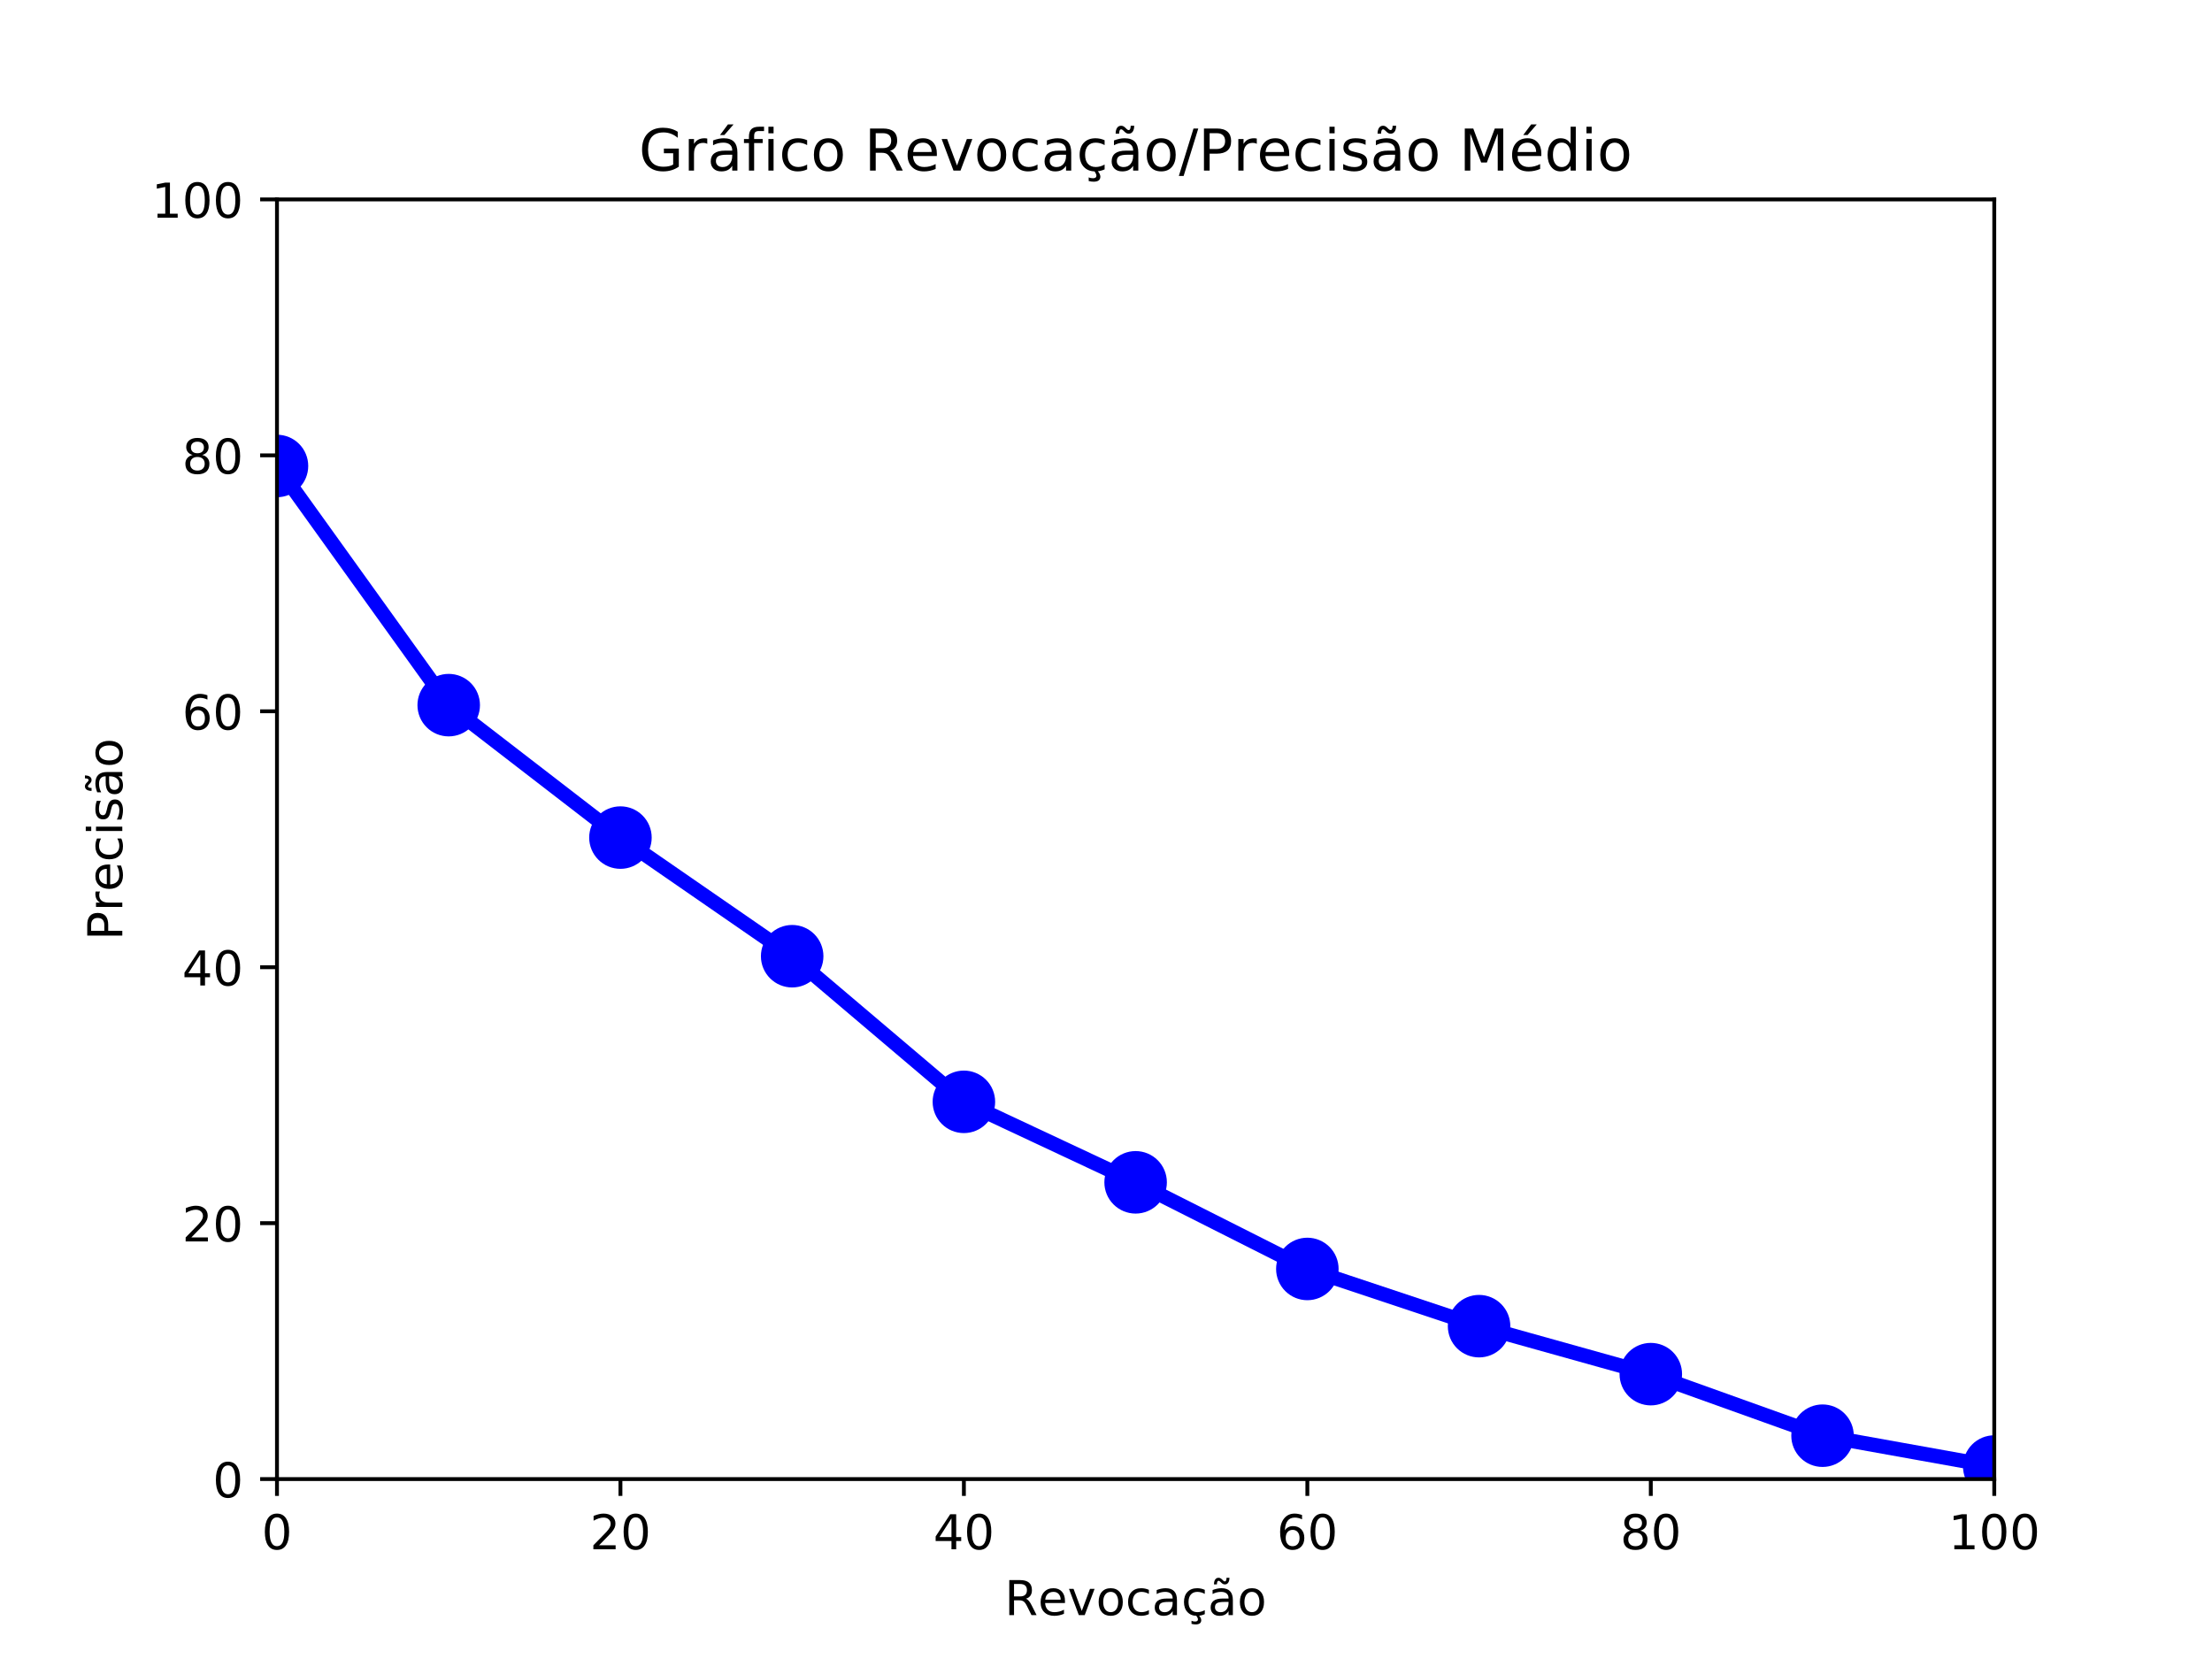
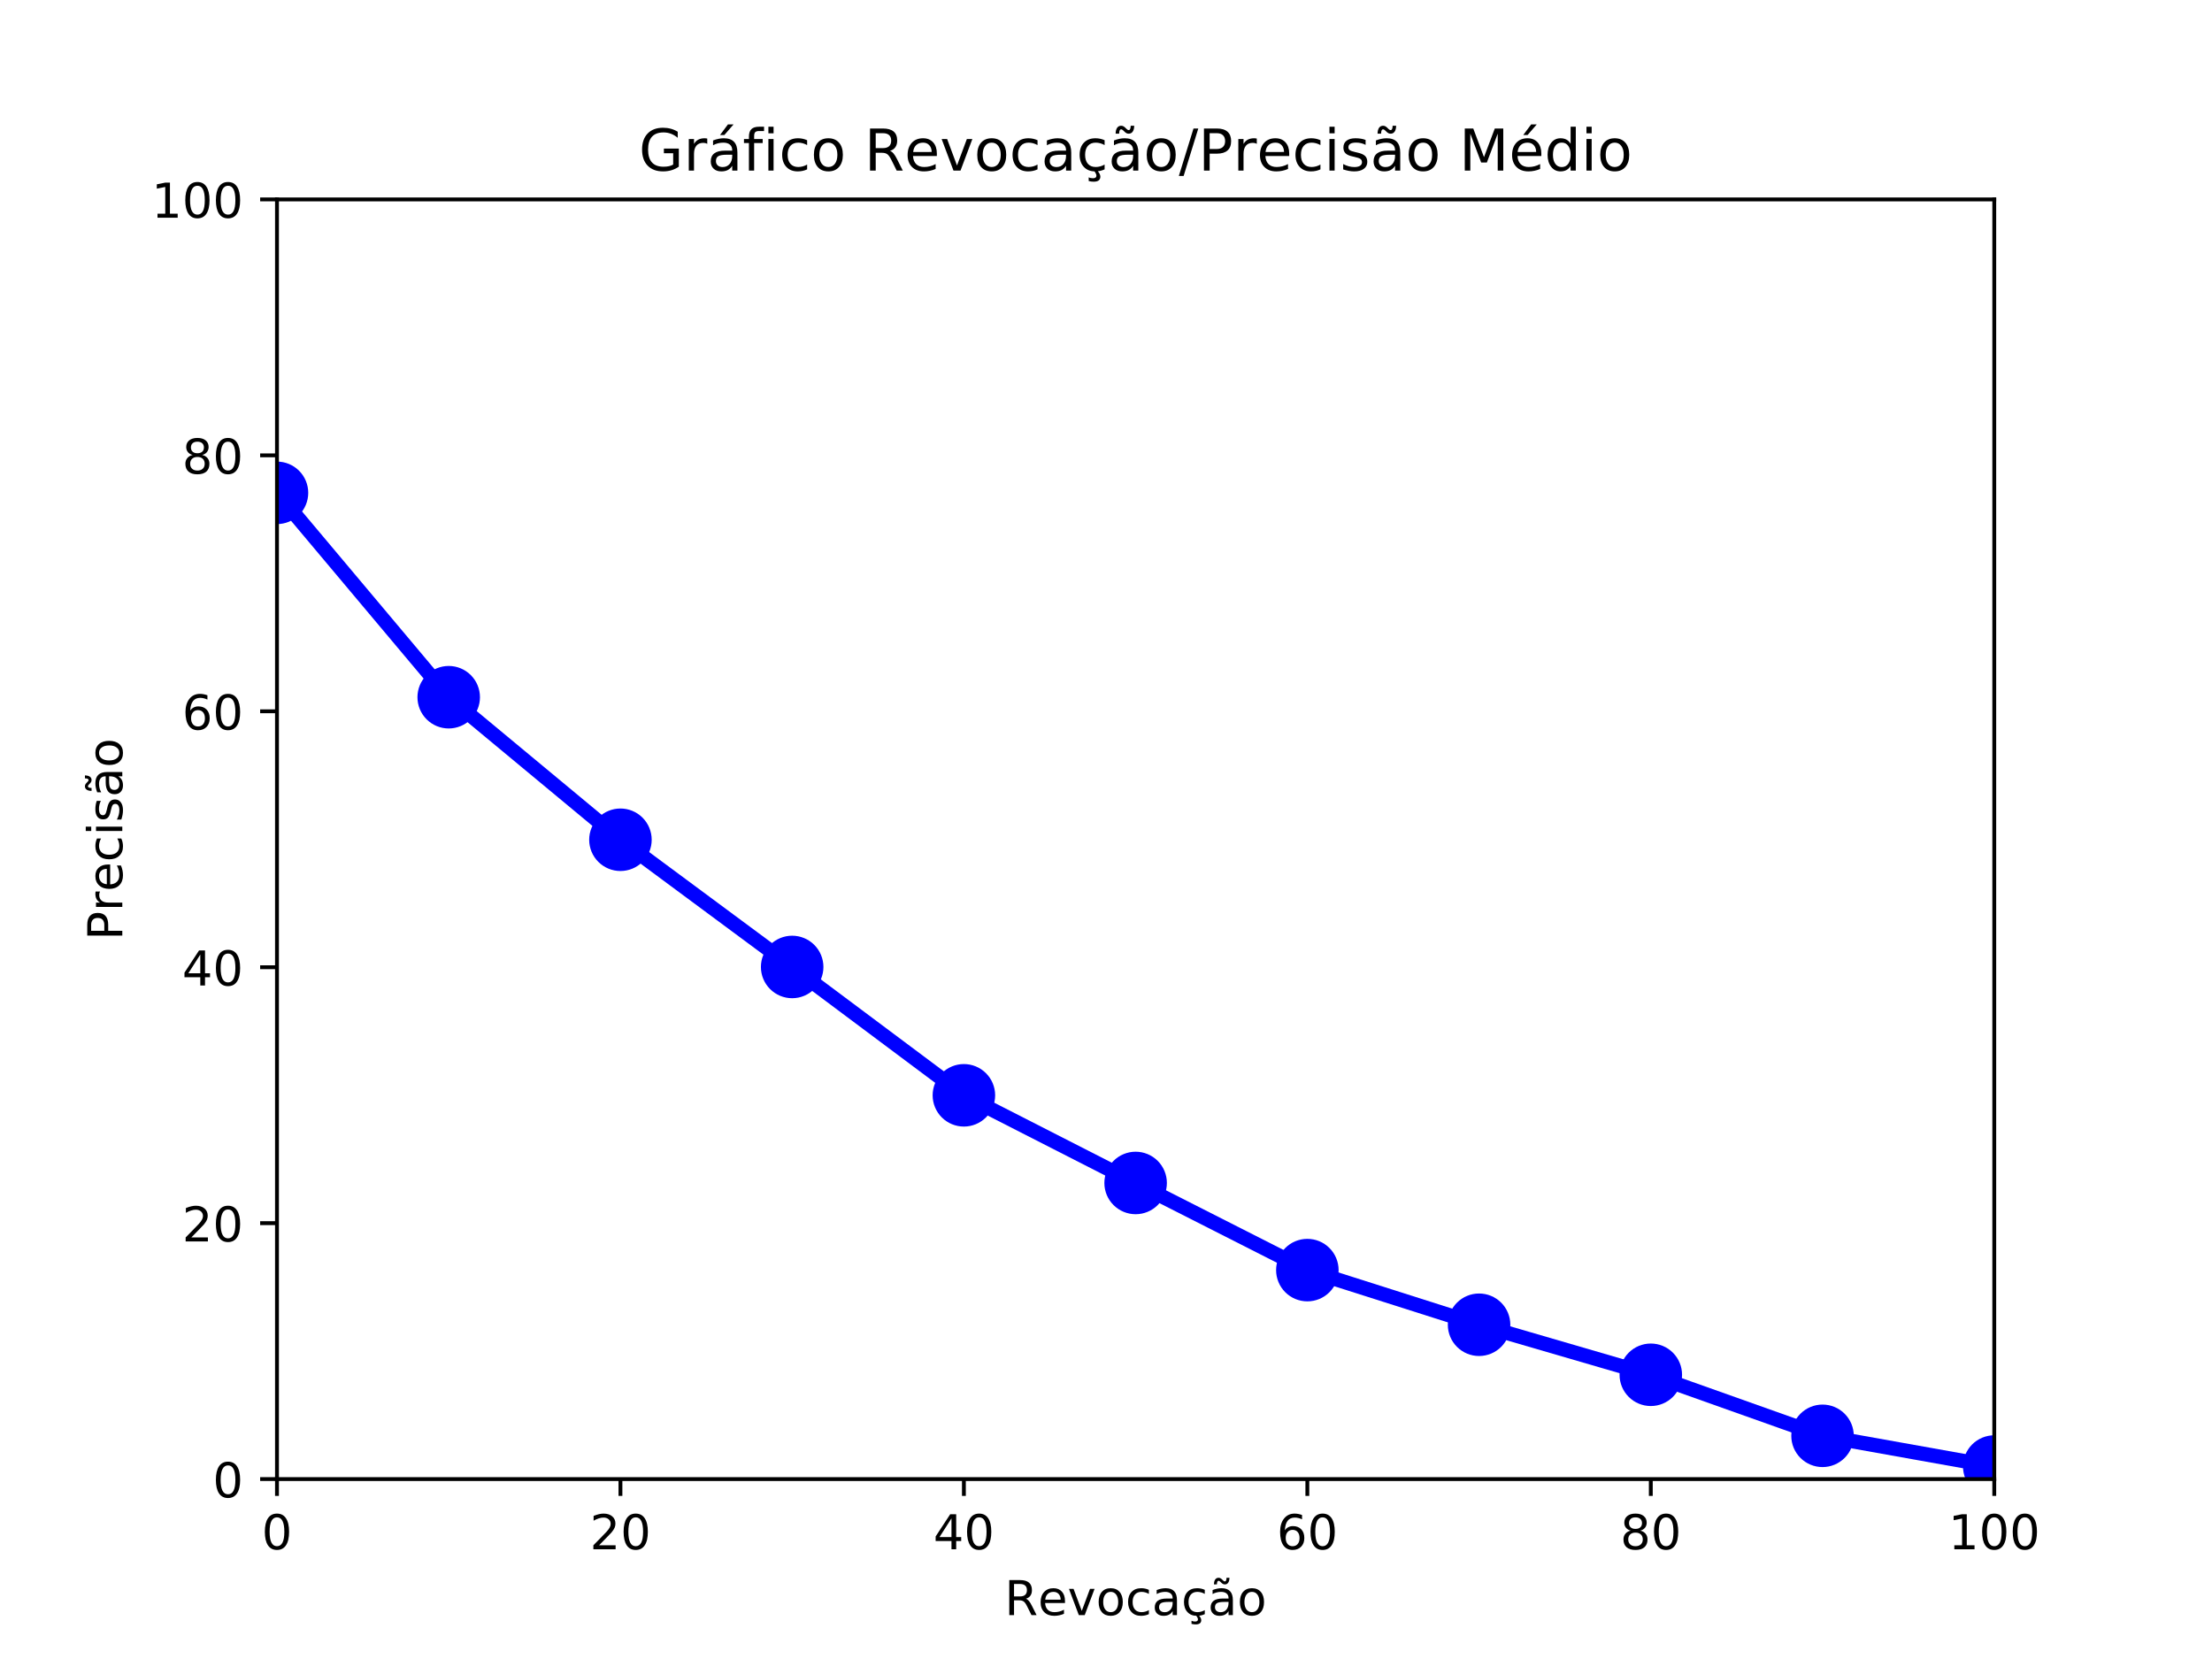
<svg xmlns="http://www.w3.org/2000/svg" xmlns:xlink="http://www.w3.org/1999/xlink" height="345pt" version="1.1" viewBox="0 0 460 345" width="460pt">
  <defs>
    <style type="text/css">
*{stroke-linecap:butt;stroke-linejoin:round;}
  </style>
  </defs>
  <g id="figure_1">
    <g id="patch_1">
      <path d="M 0 345.6  L 460.8 345.6  L 460.8 0  L 0 0  z " style="fill:#ffffff;" />
    </g>
    <g id="axes_1">
      <g id="patch_2">
        <path d="M 57.6 307.584  L 414.72 307.584  L 414.72 41.472  L 57.6 41.472  z " style="fill:#ffffff;" />
      </g>
      <g id="matplotlib.axis_1">
        <g id="xtick_1">
          <g id="line2d_1">
            <defs>
-               <path d="M 0 0  L 0 3.5  " id="mf29011a0fb" style="stroke:#000000;stroke-width:0.8;" />
-             </defs>
-             <g>
-               <use style="stroke:#000000;stroke-width:0.8;" x="57.6" xlink:href="#mf29011a0fb" y="307.584" />
+               <path d="M 0 0  L 0 3.5  " id="m88902eb412" style="stroke:#000000;stroke-width:0.8;" />
+             </defs>
+             <g>
+               <use style="stroke:#000000;stroke-width:0.8;" x="57.6" xlink:href="#m88902eb412" y="307.584" />
            </g>
          </g>
          <g id="text_1">
            <defs>
              <path d="M 31.781 66.406  Q 24.172 66.406 20.328 58.906  Q 16.5 51.422 16.5 36.375  Q 16.5 21.391 20.328 13.891  Q 24.172 6.391 31.781 6.391  Q 39.453 6.391 43.281 13.891  Q 47.125 21.391 47.125 36.375  Q 47.125 51.422 43.281 58.906  Q 39.453 66.406 31.781 66.406  z M 31.781 74.219  Q 44.047 74.219 50.516 64.516  Q 56.984 54.828 56.984 36.375  Q 56.984 17.969 50.516 8.266  Q 44.047 -1.422 31.781 -1.422  Q 19.531 -1.422 13.062 8.266  Q 6.594 17.969 6.594 36.375  Q 6.594 54.828 13.062 64.516  Q 19.531 74.219 31.781 74.219  z " id="DejaVuSans-30" />
            </defs>
            <g transform="translate(54.41875 322.1824)scale(0.1 -0.1)">
              <use xlink:href="#DejaVuSans-30" />
            </g>
          </g>
        </g>
        <g id="xtick_2">
          <g id="line2d_2">
            <g>
-               <use style="stroke:#000000;stroke-width:0.8;" x="129.024" xlink:href="#mf29011a0fb" y="307.584" />
+               <use style="stroke:#000000;stroke-width:0.8;" x="129.024" xlink:href="#m88902eb412" y="307.584" />
            </g>
          </g>
          <g id="text_2">
            <defs>
              <path d="M 19.188 8.297  L 53.609 8.297  L 53.609 0  L 7.328 0  L 7.328 8.297  Q 12.938 14.109 22.625 23.891  Q 32.328 33.688 34.812 36.531  Q 39.547 41.844 41.422 45.531  Q 43.312 49.219 43.312 52.781  Q 43.312 58.594 39.234 62.25  Q 35.156 65.922 28.609 65.922  Q 23.969 65.922 18.812 64.312  Q 13.672 62.703 7.812 59.422  L 7.812 69.391  Q 13.766 71.781 18.938 73  Q 24.125 74.219 28.422 74.219  Q 39.75 74.219 46.484 68.547  Q 53.219 62.891 53.219 53.422  Q 53.219 48.922 51.531 44.891  Q 49.859 40.875 45.406 35.406  Q 44.188 33.984 37.641 27.219  Q 31.109 20.453 19.188 8.297  z " id="DejaVuSans-32" />
            </defs>
            <g transform="translate(122.6615 322.1824)scale(0.1 -0.1)">
              <use xlink:href="#DejaVuSans-32" />
              <use x="63.623" xlink:href="#DejaVuSans-30" />
            </g>
          </g>
        </g>
        <g id="xtick_3">
          <g id="line2d_3">
            <g>
-               <use style="stroke:#000000;stroke-width:0.8;" x="200.448" xlink:href="#mf29011a0fb" y="307.584" />
+               <use style="stroke:#000000;stroke-width:0.8;" x="200.448" xlink:href="#m88902eb412" y="307.584" />
            </g>
          </g>
          <g id="text_3">
            <defs>
              <path d="M 37.797 64.312  L 12.891 25.391  L 37.797 25.391  z M 35.203 72.906  L 47.609 72.906  L 47.609 25.391  L 58.016 25.391  L 58.016 17.188  L 47.609 17.188  L 47.609 0  L 37.797 0  L 37.797 17.188  L 4.891 17.188  L 4.891 26.703  z " id="DejaVuSans-34" />
            </defs>
            <g transform="translate(194.0855 322.1824)scale(0.1 -0.1)">
              <use xlink:href="#DejaVuSans-34" />
              <use x="63.623" xlink:href="#DejaVuSans-30" />
            </g>
          </g>
        </g>
        <g id="xtick_4">
          <g id="line2d_4">
            <g>
-               <use style="stroke:#000000;stroke-width:0.8;" x="271.872" xlink:href="#mf29011a0fb" y="307.584" />
+               <use style="stroke:#000000;stroke-width:0.8;" x="271.872" xlink:href="#m88902eb412" y="307.584" />
            </g>
          </g>
          <g id="text_4">
            <defs>
              <path d="M 33.016 40.375  Q 26.375 40.375 22.484 35.828  Q 18.609 31.297 18.609 23.391  Q 18.609 15.531 22.484 10.953  Q 26.375 6.391 33.016 6.391  Q 39.656 6.391 43.531 10.953  Q 47.406 15.531 47.406 23.391  Q 47.406 31.297 43.531 35.828  Q 39.656 40.375 33.016 40.375  z M 52.594 71.297  L 52.594 62.312  Q 48.875 64.062 45.094 64.984  Q 41.312 65.922 37.594 65.922  Q 27.828 65.922 22.672 59.328  Q 17.531 52.734 16.797 39.406  Q 19.672 43.656 24.016 45.922  Q 28.375 48.188 33.594 48.188  Q 44.578 48.188 50.953 41.516  Q 57.328 34.859 57.328 23.391  Q 57.328 12.156 50.688 5.359  Q 44.047 -1.422 33.016 -1.422  Q 20.359 -1.422 13.672 8.266  Q 6.984 17.969 6.984 36.375  Q 6.984 53.656 15.188 63.938  Q 23.391 74.219 37.203 74.219  Q 40.922 74.219 44.703 73.484  Q 48.484 72.75 52.594 71.297  z " id="DejaVuSans-36" />
            </defs>
            <g transform="translate(265.5095 322.1824)scale(0.1 -0.1)">
              <use xlink:href="#DejaVuSans-36" />
              <use x="63.623" xlink:href="#DejaVuSans-30" />
            </g>
          </g>
        </g>
        <g id="xtick_5">
          <g id="line2d_5">
            <g>
-               <use style="stroke:#000000;stroke-width:0.8;" x="343.296" xlink:href="#mf29011a0fb" y="307.584" />
+               <use style="stroke:#000000;stroke-width:0.8;" x="343.296" xlink:href="#m88902eb412" y="307.584" />
            </g>
          </g>
          <g id="text_5">
            <defs>
              <path d="M 31.781 34.625  Q 24.75 34.625 20.719 30.859  Q 16.703 27.094 16.703 20.516  Q 16.703 13.922 20.719 10.156  Q 24.75 6.391 31.781 6.391  Q 38.812 6.391 42.859 10.172  Q 46.922 13.969 46.922 20.516  Q 46.922 27.094 42.891 30.859  Q 38.875 34.625 31.781 34.625  z M 21.922 38.812  Q 15.578 40.375 12.031 44.719  Q 8.5 49.078 8.5 55.328  Q 8.5 64.062 14.719 69.141  Q 20.953 74.219 31.781 74.219  Q 42.672 74.219 48.875 69.141  Q 55.078 64.062 55.078 55.328  Q 55.078 49.078 51.531 44.719  Q 48 40.375 41.703 38.812  Q 48.828 37.156 52.797 32.312  Q 56.781 27.484 56.781 20.516  Q 56.781 9.906 50.312 4.234  Q 43.844 -1.422 31.781 -1.422  Q 19.734 -1.422 13.25 4.234  Q 6.781 9.906 6.781 20.516  Q 6.781 27.484 10.781 32.312  Q 14.797 37.156 21.922 38.812  z M 18.312 54.391  Q 18.312 48.734 21.844 45.562  Q 25.391 42.391 31.781 42.391  Q 38.141 42.391 41.719 45.562  Q 45.312 48.734 45.312 54.391  Q 45.312 60.062 41.719 63.234  Q 38.141 66.406 31.781 66.406  Q 25.391 66.406 21.844 63.234  Q 18.312 60.062 18.312 54.391  z " id="DejaVuSans-38" />
            </defs>
            <g transform="translate(336.9335 322.1824)scale(0.1 -0.1)">
              <use xlink:href="#DejaVuSans-38" />
              <use x="63.623" xlink:href="#DejaVuSans-30" />
            </g>
          </g>
        </g>
        <g id="xtick_6">
          <g id="line2d_6">
            <g>
-               <use style="stroke:#000000;stroke-width:0.8;" x="414.72" xlink:href="#mf29011a0fb" y="307.584" />
+               <use style="stroke:#000000;stroke-width:0.8;" x="414.72" xlink:href="#m88902eb412" y="307.584" />
            </g>
          </g>
          <g id="text_6">
            <defs>
              <path d="M 12.406 8.297  L 28.516 8.297  L 28.516 63.922  L 10.984 60.406  L 10.984 69.391  L 28.422 72.906  L 38.281 72.906  L 38.281 8.297  L 54.391 8.297  L 54.391 0  L 12.406 0  z " id="DejaVuSans-31" />
            </defs>
            <g transform="translate(405.1762 322.1824)scale(0.1 -0.1)">
              <use xlink:href="#DejaVuSans-31" />
              <use x="63.623" xlink:href="#DejaVuSans-30" />
              <use x="127.246" xlink:href="#DejaVuSans-30" />
            </g>
          </g>
        </g>
        <g id="text_7">
          <defs>
            <path d="M 44.391 34.188  Q 47.562 33.109 50.562 29.594  Q 53.562 26.078 56.594 19.922  L 66.609 0  L 56 0  L 46.688 18.703  Q 43.062 26.031 39.672 28.422  Q 36.281 30.812 30.422 30.812  L 19.672 30.812  L 19.672 0  L 9.812 0  L 9.812 72.906  L 32.078 72.906  Q 44.578 72.906 50.734 67.672  Q 56.891 62.453 56.891 51.906  Q 56.891 45.016 53.688 40.469  Q 50.484 35.938 44.391 34.188  z M 19.672 64.797  L 19.672 38.922  L 32.078 38.922  Q 39.203 38.922 42.844 42.219  Q 46.484 45.516 46.484 51.906  Q 46.484 58.297 42.844 61.547  Q 39.203 64.797 32.078 64.797  z " id="DejaVuSans-52" />
            <path d="M 56.203 29.594  L 56.203 25.203  L 14.891 25.203  Q 15.484 15.922 20.484 11.062  Q 25.484 6.203 34.422 6.203  Q 39.594 6.203 44.453 7.469  Q 49.312 8.734 54.109 11.281  L 54.109 2.781  Q 49.266 0.734 44.188 -0.344  Q 39.109 -1.422 33.891 -1.422  Q 20.797 -1.422 13.156 6.188  Q 5.516 13.812 5.516 26.812  Q 5.516 40.234 12.766 48.109  Q 20.016 56 32.328 56  Q 43.359 56 49.781 48.891  Q 56.203 41.797 56.203 29.594  z M 47.219 32.234  Q 47.125 39.594 43.094 43.984  Q 39.062 48.391 32.422 48.391  Q 24.906 48.391 20.391 44.141  Q 15.875 39.891 15.188 32.172  z " id="DejaVuSans-65" />
            <path d="M 2.984 54.688  L 12.5 54.688  L 29.594 8.797  L 46.688 54.688  L 56.203 54.688  L 35.688 0  L 23.484 0  z " id="DejaVuSans-76" />
            <path d="M 30.609 48.391  Q 23.391 48.391 19.188 42.75  Q 14.984 37.109 14.984 27.297  Q 14.984 17.484 19.156 11.844  Q 23.344 6.203 30.609 6.203  Q 37.797 6.203 41.984 11.859  Q 46.188 17.531 46.188 27.297  Q 46.188 37.016 41.984 42.703  Q 37.797 48.391 30.609 48.391  z M 30.609 56  Q 42.328 56 49.016 48.375  Q 55.719 40.766 55.719 27.297  Q 55.719 13.875 49.016 6.219  Q 42.328 -1.422 30.609 -1.422  Q 18.844 -1.422 12.172 6.219  Q 5.516 13.875 5.516 27.297  Q 5.516 40.766 12.172 48.375  Q 18.844 56 30.609 56  z " id="DejaVuSans-6f" />
            <path d="M 48.781 52.594  L 48.781 44.188  Q 44.969 46.297 41.141 47.344  Q 37.312 48.391 33.406 48.391  Q 24.656 48.391 19.812 42.844  Q 14.984 37.312 14.984 27.297  Q 14.984 17.281 19.812 11.734  Q 24.656 6.203 33.406 6.203  Q 37.312 6.203 41.141 7.25  Q 44.969 8.297 48.781 10.406  L 48.781 2.094  Q 45.016 0.344 40.984 -0.531  Q 36.969 -1.422 32.422 -1.422  Q 20.062 -1.422 12.781 6.344  Q 5.516 14.109 5.516 27.297  Q 5.516 40.672 12.859 48.328  Q 20.219 56 33.016 56  Q 37.156 56 41.109 55.141  Q 45.062 54.297 48.781 52.594  z " id="DejaVuSans-63" />
            <path d="M 34.281 27.484  Q 23.391 27.484 19.188 25  Q 14.984 22.516 14.984 16.5  Q 14.984 11.719 18.141 8.906  Q 21.297 6.109 26.703 6.109  Q 34.188 6.109 38.703 11.406  Q 43.219 16.703 43.219 25.484  L 43.219 27.484  z M 52.203 31.203  L 52.203 0  L 43.219 0  L 43.219 8.297  Q 40.141 3.328 35.547 0.953  Q 30.953 -1.422 24.312 -1.422  Q 15.922 -1.422 10.953 3.297  Q 6 8.016 6 15.922  Q 6 25.141 12.172 29.828  Q 18.359 34.516 30.609 34.516  L 43.219 34.516  L 43.219 35.406  Q 43.219 41.609 39.141 45  Q 35.062 48.391 27.688 48.391  Q 23 48.391 18.547 47.266  Q 14.109 46.141 10.016 43.891  L 10.016 52.203  Q 14.938 54.109 19.578 55.047  Q 24.219 56 28.609 56  Q 40.484 56 46.344 49.844  Q 52.203 43.703 52.203 31.203  z " id="DejaVuSans-61" />
            <path d="M 48.781 52.594  L 48.781 44.188  Q 44.969 46.297 41.141 47.344  Q 37.312 48.391 33.406 48.391  Q 24.656 48.391 19.812 42.844  Q 14.984 37.312 14.984 27.297  Q 14.984 17.281 19.812 11.734  Q 24.656 6.203 33.406 6.203  Q 37.312 6.203 41.141 7.25  Q 44.969 8.297 48.781 10.406  L 48.781 2.094  Q 45.016 0.344 40.984 -0.531  Q 36.969 -1.422 32.422 -1.422  Q 20.062 -1.422 12.781 6.344  Q 5.516 14.109 5.516 27.297  Q 5.516 40.672 12.859 48.328  Q 20.219 56 33.016 56  Q 37.156 56 41.109 55.141  Q 45.062 54.297 48.781 52.594  z M 36.109 0  Q 38.781 -3.031 40.094 -5.594  Q 41.422 -8.156 41.422 -10.5  Q 41.422 -14.844 38.484 -17.062  Q 35.562 -19.281 29.797 -19.281  Q 27.562 -19.281 25.438 -18.984  Q 23.312 -18.703 21.203 -18.109  L 21.203 -11.719  Q 22.875 -12.547 24.672 -12.906  Q 26.484 -13.281 28.781 -13.281  Q 31.656 -13.281 33.125 -12.109  Q 34.594 -10.938 34.594 -8.688  Q 34.594 -7.234 33.531 -5.109  Q 32.484 -2.984 30.297 0  z " id="DejaVuSans-e7" />
            <path d="M 34.281 27.484  Q 23.391 27.484 19.188 25  Q 14.984 22.516 14.984 16.5  Q 14.984 11.719 18.141 8.906  Q 21.297 6.109 26.703 6.109  Q 34.188 6.109 38.703 11.406  Q 43.219 16.703 43.219 25.484  L 43.219 27.484  z M 52.203 31.203  L 52.203 0  L 43.219 0  L 43.219 8.297  Q 40.141 3.328 35.547 0.953  Q 30.953 -1.422 24.312 -1.422  Q 15.922 -1.422 10.953 3.297  Q 6 8.016 6 15.922  Q 6 25.141 12.172 29.828  Q 18.359 34.516 30.609 34.516  L 43.219 34.516  L 43.219 35.406  Q 43.219 41.609 39.141 45  Q 35.062 48.391 27.688 48.391  Q 23 48.391 18.547 47.266  Q 14.109 46.141 10.016 43.891  L 10.016 52.203  Q 14.938 54.109 19.578 55.047  Q 24.219 56 28.609 56  Q 40.484 56 46.344 49.844  Q 52.203 43.703 52.203 31.203  z M 28.812 66.891  L 26.016 69.578  Q 24.953 70.562 24.141 71.016  Q 23.344 71.484 22.703 71.484  Q 20.844 71.484 19.969 69.703  Q 19.094 67.922 18.984 63.922  L 12.891 63.922  Q 12.984 70.516 15.469 74.094  Q 17.969 77.688 22.406 77.688  Q 24.266 77.688 25.828 77  Q 27.391 76.312 29.203 74.703  L 31.984 72.016  Q 33.047 71.047 33.859 70.578  Q 34.672 70.125 35.297 70.125  Q 37.156 70.125 38.031 71.906  Q 38.906 73.688 39.016 77.688  L 45.109 77.688  Q 45.016 71.094 42.516 67.5  Q 40.031 63.922 35.594 63.922  Q 33.734 63.922 32.172 64.594  Q 30.609 65.281 28.812 66.891  z " id="DejaVuSans-e3" />
          </defs>
          <g transform="translate(208.9077 335.8793)scale(0.1 -0.1)">
            <use xlink:href="#DejaVuSans-52" />
            <use x="69.42" xlink:href="#DejaVuSans-65" />
            <use x="130.943" xlink:href="#DejaVuSans-76" />
            <use x="190.123" xlink:href="#DejaVuSans-6f" />
            <use x="251.305" xlink:href="#DejaVuSans-63" />
            <use x="306.285" xlink:href="#DejaVuSans-61" />
            <use x="367.564" xlink:href="#DejaVuSans-e7" />
            <use x="422.545" xlink:href="#DejaVuSans-e3" />
            <use x="483.824" xlink:href="#DejaVuSans-6f" />
          </g>
        </g>
      </g>
      <g id="matplotlib.axis_2">
        <g id="ytick_1">
          <g id="line2d_7">
            <defs>
-               <path d="M 0 0  L -3.5 0  " id="m27da3224c8" style="stroke:#000000;stroke-width:0.8;" />
-             </defs>
-             <g>
-               <use style="stroke:#000000;stroke-width:0.8;" x="57.6" xlink:href="#m27da3224c8" y="307.584" />
+               <path d="M 0 0  L -3.5 0  " id="mc074817245" style="stroke:#000000;stroke-width:0.8;" />
+             </defs>
+             <g>
+               <use style="stroke:#000000;stroke-width:0.8;" x="57.6" xlink:href="#mc074817245" y="307.584" />
            </g>
          </g>
          <g id="text_8">
            <g transform="translate(44.2375 311.3832)scale(0.1 -0.1)">
              <use xlink:href="#DejaVuSans-30" />
            </g>
          </g>
        </g>
        <g id="ytick_2">
          <g id="line2d_8">
            <g>
-               <use style="stroke:#000000;stroke-width:0.8;" x="57.6" xlink:href="#m27da3224c8" y="254.362" />
+               <use style="stroke:#000000;stroke-width:0.8;" x="57.6" xlink:href="#mc074817245" y="254.362" />
            </g>
          </g>
          <g id="text_9">
            <g transform="translate(37.875 258.1608)scale(0.1 -0.1)">
              <use xlink:href="#DejaVuSans-32" />
              <use x="63.623" xlink:href="#DejaVuSans-30" />
            </g>
          </g>
        </g>
        <g id="ytick_3">
          <g id="line2d_9">
            <g>
-               <use style="stroke:#000000;stroke-width:0.8;" x="57.6" xlink:href="#m27da3224c8" y="201.139" />
+               <use style="stroke:#000000;stroke-width:0.8;" x="57.6" xlink:href="#mc074817245" y="201.139" />
            </g>
          </g>
          <g id="text_10">
            <g transform="translate(37.875 204.9384)scale(0.1 -0.1)">
              <use xlink:href="#DejaVuSans-34" />
              <use x="63.623" xlink:href="#DejaVuSans-30" />
            </g>
          </g>
        </g>
        <g id="ytick_4">
          <g id="line2d_10">
            <g>
-               <use style="stroke:#000000;stroke-width:0.8;" x="57.6" xlink:href="#m27da3224c8" y="147.917" />
+               <use style="stroke:#000000;stroke-width:0.8;" x="57.6" xlink:href="#mc074817245" y="147.917" />
            </g>
          </g>
          <g id="text_11">
            <g transform="translate(37.875 151.716)scale(0.1 -0.1)">
              <use xlink:href="#DejaVuSans-36" />
              <use x="63.623" xlink:href="#DejaVuSans-30" />
            </g>
          </g>
        </g>
        <g id="ytick_5">
          <g id="line2d_11">
            <g>
-               <use style="stroke:#000000;stroke-width:0.8;" x="57.6" xlink:href="#m27da3224c8" y="94.694" />
+               <use style="stroke:#000000;stroke-width:0.8;" x="57.6" xlink:href="#mc074817245" y="94.694" />
            </g>
          </g>
          <g id="text_12">
            <g transform="translate(37.875 98.49362)scale(0.1 -0.1)">
              <use xlink:href="#DejaVuSans-38" />
              <use x="63.623" xlink:href="#DejaVuSans-30" />
            </g>
          </g>
        </g>
        <g id="ytick_6">
          <g id="line2d_12">
            <g>
-               <use style="stroke:#000000;stroke-width:0.8;" x="57.6" xlink:href="#m27da3224c8" y="41.472" />
+               <use style="stroke:#000000;stroke-width:0.8;" x="57.6" xlink:href="#mc074817245" y="41.472" />
            </g>
          </g>
          <g id="text_13">
            <g transform="translate(31.5125 45.27122)scale(0.1 -0.1)">
              <use xlink:href="#DejaVuSans-31" />
              <use x="63.623" xlink:href="#DejaVuSans-30" />
              <use x="127.246" xlink:href="#DejaVuSans-30" />
            </g>
          </g>
        </g>
        <g id="text_14">
          <defs>
            <path d="M 19.672 64.797  L 19.672 37.406  L 32.078 37.406  Q 38.969 37.406 42.719 40.969  Q 46.484 44.531 46.484 51.125  Q 46.484 57.672 42.719 61.234  Q 38.969 64.797 32.078 64.797  z M 9.812 72.906  L 32.078 72.906  Q 44.344 72.906 50.609 67.359  Q 56.891 61.812 56.891 51.125  Q 56.891 40.328 50.609 34.812  Q 44.344 29.297 32.078 29.297  L 19.672 29.297  L 19.672 0  L 9.812 0  z " id="DejaVuSans-50" />
            <path d="M 41.109 46.297  Q 39.594 47.172 37.812 47.578  Q 36.031 48 33.891 48  Q 26.266 48 22.188 43.047  Q 18.109 38.094 18.109 28.812  L 18.109 0  L 9.078 0  L 9.078 54.688  L 18.109 54.688  L 18.109 46.188  Q 20.953 51.172 25.484 53.578  Q 30.031 56 36.531 56  Q 37.453 56 38.578 55.875  Q 39.703 55.766 41.062 55.516  z " id="DejaVuSans-72" />
            <path d="M 9.422 54.688  L 18.406 54.688  L 18.406 0  L 9.422 0  z M 9.422 75.984  L 18.406 75.984  L 18.406 64.594  L 9.422 64.594  z " id="DejaVuSans-69" />
            <path d="M 44.281 53.078  L 44.281 44.578  Q 40.484 46.531 36.375 47.5  Q 32.281 48.484 27.875 48.484  Q 21.188 48.484 17.844 46.438  Q 14.5 44.391 14.5 40.281  Q 14.5 37.156 16.891 35.375  Q 19.281 33.594 26.516 31.984  L 29.594 31.297  Q 39.156 29.25 43.188 25.516  Q 47.219 21.781 47.219 15.094  Q 47.219 7.469 41.188 3.016  Q 35.156 -1.422 24.609 -1.422  Q 20.219 -1.422 15.453 -0.562  Q 10.688 0.297 5.422 2  L 5.422 11.281  Q 10.406 8.688 15.234 7.391  Q 20.062 6.109 24.812 6.109  Q 31.156 6.109 34.562 8.281  Q 37.984 10.453 37.984 14.406  Q 37.984 18.062 35.516 20.016  Q 33.062 21.969 24.703 23.781  L 21.578 24.516  Q 13.234 26.266 9.516 29.906  Q 5.812 33.547 5.812 39.891  Q 5.812 47.609 11.281 51.797  Q 16.75 56 26.812 56  Q 31.781 56 36.172 55.266  Q 40.578 54.547 44.281 53.078  z " id="DejaVuSans-73" />
          </defs>
          <g transform="translate(25.43281 195.5389)rotate(-90)scale(0.1 -0.1)">
            <use xlink:href="#DejaVuSans-50" />
            <use x="60.287" xlink:href="#DejaVuSans-72" />
            <use x="101.369" xlink:href="#DejaVuSans-65" />
            <use x="162.893" xlink:href="#DejaVuSans-63" />
            <use x="217.873" xlink:href="#DejaVuSans-69" />
            <use x="245.656" xlink:href="#DejaVuSans-73" />
            <use x="297.756" xlink:href="#DejaVuSans-e3" />
            <use x="359.035" xlink:href="#DejaVuSans-6f" />
          </g>
        </g>
      </g>
      <g id="line2d_13">
-         <path clip-path="url(#pc48479ec82)" d="M 57.6 96.903  L 93.312 146.639  L 129.024 174.182  L 164.736 198.851  L 200.448 229.134  L 236.16 245.873  L 271.872 263.888  L 307.584 275.784  L 343.296 285.763  L 379.008 298.563  L 414.72 304.976  " style="fill:none;stroke:#0000ff;stroke-linecap:square;stroke-width:3;" />
+         <path clip-path="url(#p0fccd75e13)" d="M 57.6 102.491  L 93.312 144.99  L 129.024 174.634  L 164.736 201.086  L 200.448 227.777  L 236.16 246.006  L 271.872 264.128  L 307.584 275.491  L 343.296 285.896  L 379.008 298.589  L 414.72 304.976  " style="fill:none;stroke:#0000ff;stroke-linecap:square;stroke-width:3;" />
        <defs>
-           <path d="M 0 3  C 0.796 3 1.559 2.684 2.121 2.121  C 2.684 1.559 3 0.796 3 0  C 3 -0.796 2.684 -1.559 2.121 -2.121  C 1.559 -2.684 0.796 -3 0 -3  C -0.796 -3 -1.559 -2.684 -2.121 -2.121  C -2.684 -1.559 -3 -0.796 -3 0  C -3 0.796 -2.684 1.559 -2.121 2.121  C -1.559 2.684 -0.796 3 0 3  z " id="m8089766f5b" style="stroke:#0000ff;stroke-width:7;" />
+           <path d="M 0 3  C 0.796 3 1.559 2.684 2.121 2.121  C 2.684 1.559 3 0.796 3 0  C 3 -0.796 2.684 -1.559 2.121 -2.121  C 1.559 -2.684 0.796 -3 0 -3  C -0.796 -3 -1.559 -2.684 -2.121 -2.121  C -2.684 -1.559 -3 -0.796 -3 0  C -3 0.796 -2.684 1.559 -2.121 2.121  C -1.559 2.684 -0.796 3 0 3  z " id="m27205db1e2" style="stroke:#0000ff;stroke-width:7;" />
        </defs>
-         <g clip-path="url(#pc48479ec82)">
-           <use style="fill:#0000ff;stroke:#0000ff;stroke-width:7;" x="57.6" xlink:href="#m8089766f5b" y="96.903" />
-           <use style="fill:#0000ff;stroke:#0000ff;stroke-width:7;" x="93.312" xlink:href="#m8089766f5b" y="146.639" />
-           <use style="fill:#0000ff;stroke:#0000ff;stroke-width:7;" x="129.024" xlink:href="#m8089766f5b" y="174.182" />
-           <use style="fill:#0000ff;stroke:#0000ff;stroke-width:7;" x="164.736" xlink:href="#m8089766f5b" y="198.851" />
-           <use style="fill:#0000ff;stroke:#0000ff;stroke-width:7;" x="200.448" xlink:href="#m8089766f5b" y="229.134" />
-           <use style="fill:#0000ff;stroke:#0000ff;stroke-width:7;" x="236.16" xlink:href="#m8089766f5b" y="245.873" />
-           <use style="fill:#0000ff;stroke:#0000ff;stroke-width:7;" x="271.872" xlink:href="#m8089766f5b" y="263.888" />
-           <use style="fill:#0000ff;stroke:#0000ff;stroke-width:7;" x="307.584" xlink:href="#m8089766f5b" y="275.784" />
-           <use style="fill:#0000ff;stroke:#0000ff;stroke-width:7;" x="343.296" xlink:href="#m8089766f5b" y="285.763" />
-           <use style="fill:#0000ff;stroke:#0000ff;stroke-width:7;" x="379.008" xlink:href="#m8089766f5b" y="298.563" />
-           <use style="fill:#0000ff;stroke:#0000ff;stroke-width:7;" x="414.72" xlink:href="#m8089766f5b" y="304.976" />
+         <g clip-path="url(#p0fccd75e13)">
+           <use style="fill:#0000ff;stroke:#0000ff;stroke-width:7;" x="57.6" xlink:href="#m27205db1e2" y="102.491" />
+           <use style="fill:#0000ff;stroke:#0000ff;stroke-width:7;" x="93.312" xlink:href="#m27205db1e2" y="144.99" />
+           <use style="fill:#0000ff;stroke:#0000ff;stroke-width:7;" x="129.024" xlink:href="#m27205db1e2" y="174.634" />
+           <use style="fill:#0000ff;stroke:#0000ff;stroke-width:7;" x="164.736" xlink:href="#m27205db1e2" y="201.086" />
+           <use style="fill:#0000ff;stroke:#0000ff;stroke-width:7;" x="200.448" xlink:href="#m27205db1e2" y="227.777" />
+           <use style="fill:#0000ff;stroke:#0000ff;stroke-width:7;" x="236.16" xlink:href="#m27205db1e2" y="246.006" />
+           <use style="fill:#0000ff;stroke:#0000ff;stroke-width:7;" x="271.872" xlink:href="#m27205db1e2" y="264.128" />
+           <use style="fill:#0000ff;stroke:#0000ff;stroke-width:7;" x="307.584" xlink:href="#m27205db1e2" y="275.491" />
+           <use style="fill:#0000ff;stroke:#0000ff;stroke-width:7;" x="343.296" xlink:href="#m27205db1e2" y="285.896" />
+           <use style="fill:#0000ff;stroke:#0000ff;stroke-width:7;" x="379.008" xlink:href="#m27205db1e2" y="298.589" />
+           <use style="fill:#0000ff;stroke:#0000ff;stroke-width:7;" x="414.72" xlink:href="#m27205db1e2" y="304.976" />
        </g>
      </g>
      <g id="patch_3">
        <path d="M 57.6 307.584  L 57.6 41.472  " style="fill:none;stroke:#000000;stroke-linecap:square;stroke-linejoin:miter;stroke-width:0.8;" />
      </g>
      <g id="patch_4">
        <path d="M 414.72 307.584  L 414.72 41.472  " style="fill:none;stroke:#000000;stroke-linecap:square;stroke-linejoin:miter;stroke-width:0.8;" />
      </g>
      <g id="patch_5">
        <path d="M 57.6 307.584  L 414.72 307.584  " style="fill:none;stroke:#000000;stroke-linecap:square;stroke-linejoin:miter;stroke-width:0.8;" />
      </g>
      <g id="patch_6">
        <path d="M 57.6 41.472  L 414.72 41.472  " style="fill:none;stroke:#000000;stroke-linecap:square;stroke-linejoin:miter;stroke-width:0.8;" />
      </g>
      <g id="text_15">
        <defs>
          <path d="M 59.516 10.406  L 59.516 29.984  L 43.406 29.984  L 43.406 38.094  L 69.281 38.094  L 69.281 6.781  Q 63.578 2.734 56.688 0.656  Q 49.812 -1.422 42 -1.422  Q 24.906 -1.422 15.25 8.562  Q 5.609 18.562 5.609 36.375  Q 5.609 54.25 15.25 64.234  Q 24.906 74.219 42 74.219  Q 49.125 74.219 55.547 72.453  Q 61.969 70.703 67.391 67.281  L 67.391 56.781  Q 61.922 61.422 55.766 63.766  Q 49.609 66.109 42.828 66.109  Q 29.438 66.109 22.719 58.641  Q 16.016 51.172 16.016 36.375  Q 16.016 21.625 22.719 14.156  Q 29.438 6.688 42.828 6.688  Q 48.047 6.688 52.141 7.594  Q 56.25 8.5 59.516 10.406  z " id="DejaVuSans-47" />
          <path d="M 34.281 27.484  Q 23.391 27.484 19.188 25  Q 14.984 22.516 14.984 16.5  Q 14.984 11.719 18.141 8.906  Q 21.297 6.109 26.703 6.109  Q 34.188 6.109 38.703 11.406  Q 43.219 16.703 43.219 25.484  L 43.219 27.484  z M 52.203 31.203  L 52.203 0  L 43.219 0  L 43.219 8.297  Q 40.141 3.328 35.547 0.953  Q 30.953 -1.422 24.312 -1.422  Q 15.922 -1.422 10.953 3.297  Q 6 8.016 6 15.922  Q 6 25.141 12.172 29.828  Q 18.359 34.516 30.609 34.516  L 43.219 34.516  L 43.219 35.406  Q 43.219 41.609 39.141 45  Q 35.062 48.391 27.688 48.391  Q 23 48.391 18.547 47.266  Q 14.109 46.141 10.016 43.891  L 10.016 52.203  Q 14.938 54.109 19.578 55.047  Q 24.219 56 28.609 56  Q 40.484 56 46.344 49.844  Q 52.203 43.703 52.203 31.203  z M 35.781 79.984  L 45.5 79.984  L 29.594 61.625  L 22.109 61.625  z " id="DejaVuSans-e1" />
          <path d="M 37.109 75.984  L 37.109 68.5  L 28.516 68.5  Q 23.688 68.5 21.797 66.547  Q 19.922 64.594 19.922 59.516  L 19.922 54.688  L 34.719 54.688  L 34.719 47.703  L 19.922 47.703  L 19.922 0  L 10.891 0  L 10.891 47.703  L 2.297 47.703  L 2.297 54.688  L 10.891 54.688  L 10.891 58.5  Q 10.891 67.625 15.141 71.797  Q 19.391 75.984 28.609 75.984  z " id="DejaVuSans-66" />
          <path id="DejaVuSans-20" />
          <path d="M 25.391 72.906  L 33.688 72.906  L 8.297 -9.281  L 0 -9.281  z " id="DejaVuSans-2f" />
          <path d="M 9.812 72.906  L 24.516 72.906  L 43.109 23.297  L 61.812 72.906  L 76.516 72.906  L 76.516 0  L 66.891 0  L 66.891 64.016  L 48.094 14.016  L 38.188 14.016  L 19.391 64.016  L 19.391 0  L 9.812 0  z " id="DejaVuSans-4d" />
          <path d="M 56.203 29.594  L 56.203 25.203  L 14.891 25.203  Q 15.484 15.922 20.484 11.062  Q 25.484 6.203 34.422 6.203  Q 39.594 6.203 44.453 7.469  Q 49.312 8.734 54.109 11.281  L 54.109 2.781  Q 49.266 0.734 44.188 -0.344  Q 39.109 -1.422 33.891 -1.422  Q 20.797 -1.422 13.156 6.188  Q 5.516 13.812 5.516 26.812  Q 5.516 40.234 12.766 48.109  Q 20.016 56 32.328 56  Q 43.359 56 49.781 48.891  Q 56.203 41.797 56.203 29.594  z M 47.219 32.234  Q 47.125 39.594 43.094 43.984  Q 39.062 48.391 32.422 48.391  Q 24.906 48.391 20.391 44.141  Q 15.875 39.891 15.188 32.172  z M 38.531 79.984  L 48.25 79.984  L 32.344 61.625  L 24.859 61.625  z " id="DejaVuSans-e9" />
          <path d="M 45.406 46.391  L 45.406 75.984  L 54.391 75.984  L 54.391 0  L 45.406 0  L 45.406 8.203  Q 42.578 3.328 38.25 0.953  Q 33.938 -1.422 27.875 -1.422  Q 17.969 -1.422 11.734 6.484  Q 5.516 14.406 5.516 27.297  Q 5.516 40.188 11.734 48.094  Q 17.969 56 27.875 56  Q 33.938 56 38.25 53.625  Q 42.578 51.266 45.406 46.391  z M 14.797 27.297  Q 14.797 17.391 18.875 11.75  Q 22.953 6.109 30.078 6.109  Q 37.203 6.109 41.297 11.75  Q 45.406 17.391 45.406 27.297  Q 45.406 37.203 41.297 42.844  Q 37.203 48.484 30.078 48.484  Q 22.953 48.484 18.875 42.844  Q 14.797 37.203 14.797 27.297  z " id="DejaVuSans-64" />
        </defs>
        <g transform="translate(132.8512 35.472)scale(0.12 -0.12)">
          <use xlink:href="#DejaVuSans-47" />
          <use x="77.49" xlink:href="#DejaVuSans-72" />
          <use x="118.604" xlink:href="#DejaVuSans-e1" />
          <use x="179.883" xlink:href="#DejaVuSans-66" />
          <use x="215.088" xlink:href="#DejaVuSans-69" />
          <use x="242.871" xlink:href="#DejaVuSans-63" />
          <use x="297.852" xlink:href="#DejaVuSans-6f" />
          <use x="359.033" xlink:href="#DejaVuSans-20" />
          <use x="390.82" xlink:href="#DejaVuSans-52" />
          <use x="460.24" xlink:href="#DejaVuSans-65" />
          <use x="521.764" xlink:href="#DejaVuSans-76" />
          <use x="580.943" xlink:href="#DejaVuSans-6f" />
          <use x="642.125" xlink:href="#DejaVuSans-63" />
          <use x="697.105" xlink:href="#DejaVuSans-61" />
          <use x="758.385" xlink:href="#DejaVuSans-e7" />
          <use x="813.365" xlink:href="#DejaVuSans-e3" />
          <use x="874.645" xlink:href="#DejaVuSans-6f" />
          <use x="935.826" xlink:href="#DejaVuSans-2f" />
          <use x="969.518" xlink:href="#DejaVuSans-50" />
          <use x="1029.805" xlink:href="#DejaVuSans-72" />
          <use x="1070.887" xlink:href="#DejaVuSans-65" />
          <use x="1132.41" xlink:href="#DejaVuSans-63" />
          <use x="1187.391" xlink:href="#DejaVuSans-69" />
          <use x="1215.174" xlink:href="#DejaVuSans-73" />
          <use x="1267.273" xlink:href="#DejaVuSans-e3" />
          <use x="1328.553" xlink:href="#DejaVuSans-6f" />
          <use x="1389.734" xlink:href="#DejaVuSans-20" />
          <use x="1421.521" xlink:href="#DejaVuSans-4d" />
          <use x="1507.801" xlink:href="#DejaVuSans-e9" />
          <use x="1569.324" xlink:href="#DejaVuSans-64" />
          <use x="1632.801" xlink:href="#DejaVuSans-69" />
          <use x="1660.584" xlink:href="#DejaVuSans-6f" />
        </g>
      </g>
    </g>
  </g>
  <defs>
-     <clipPath id="pc48479ec82">
+     <clipPath id="p0fccd75e13">
      <rect height="266.112" width="357.12" x="57.6" y="41.472" />
    </clipPath>
  </defs>
</svg>
